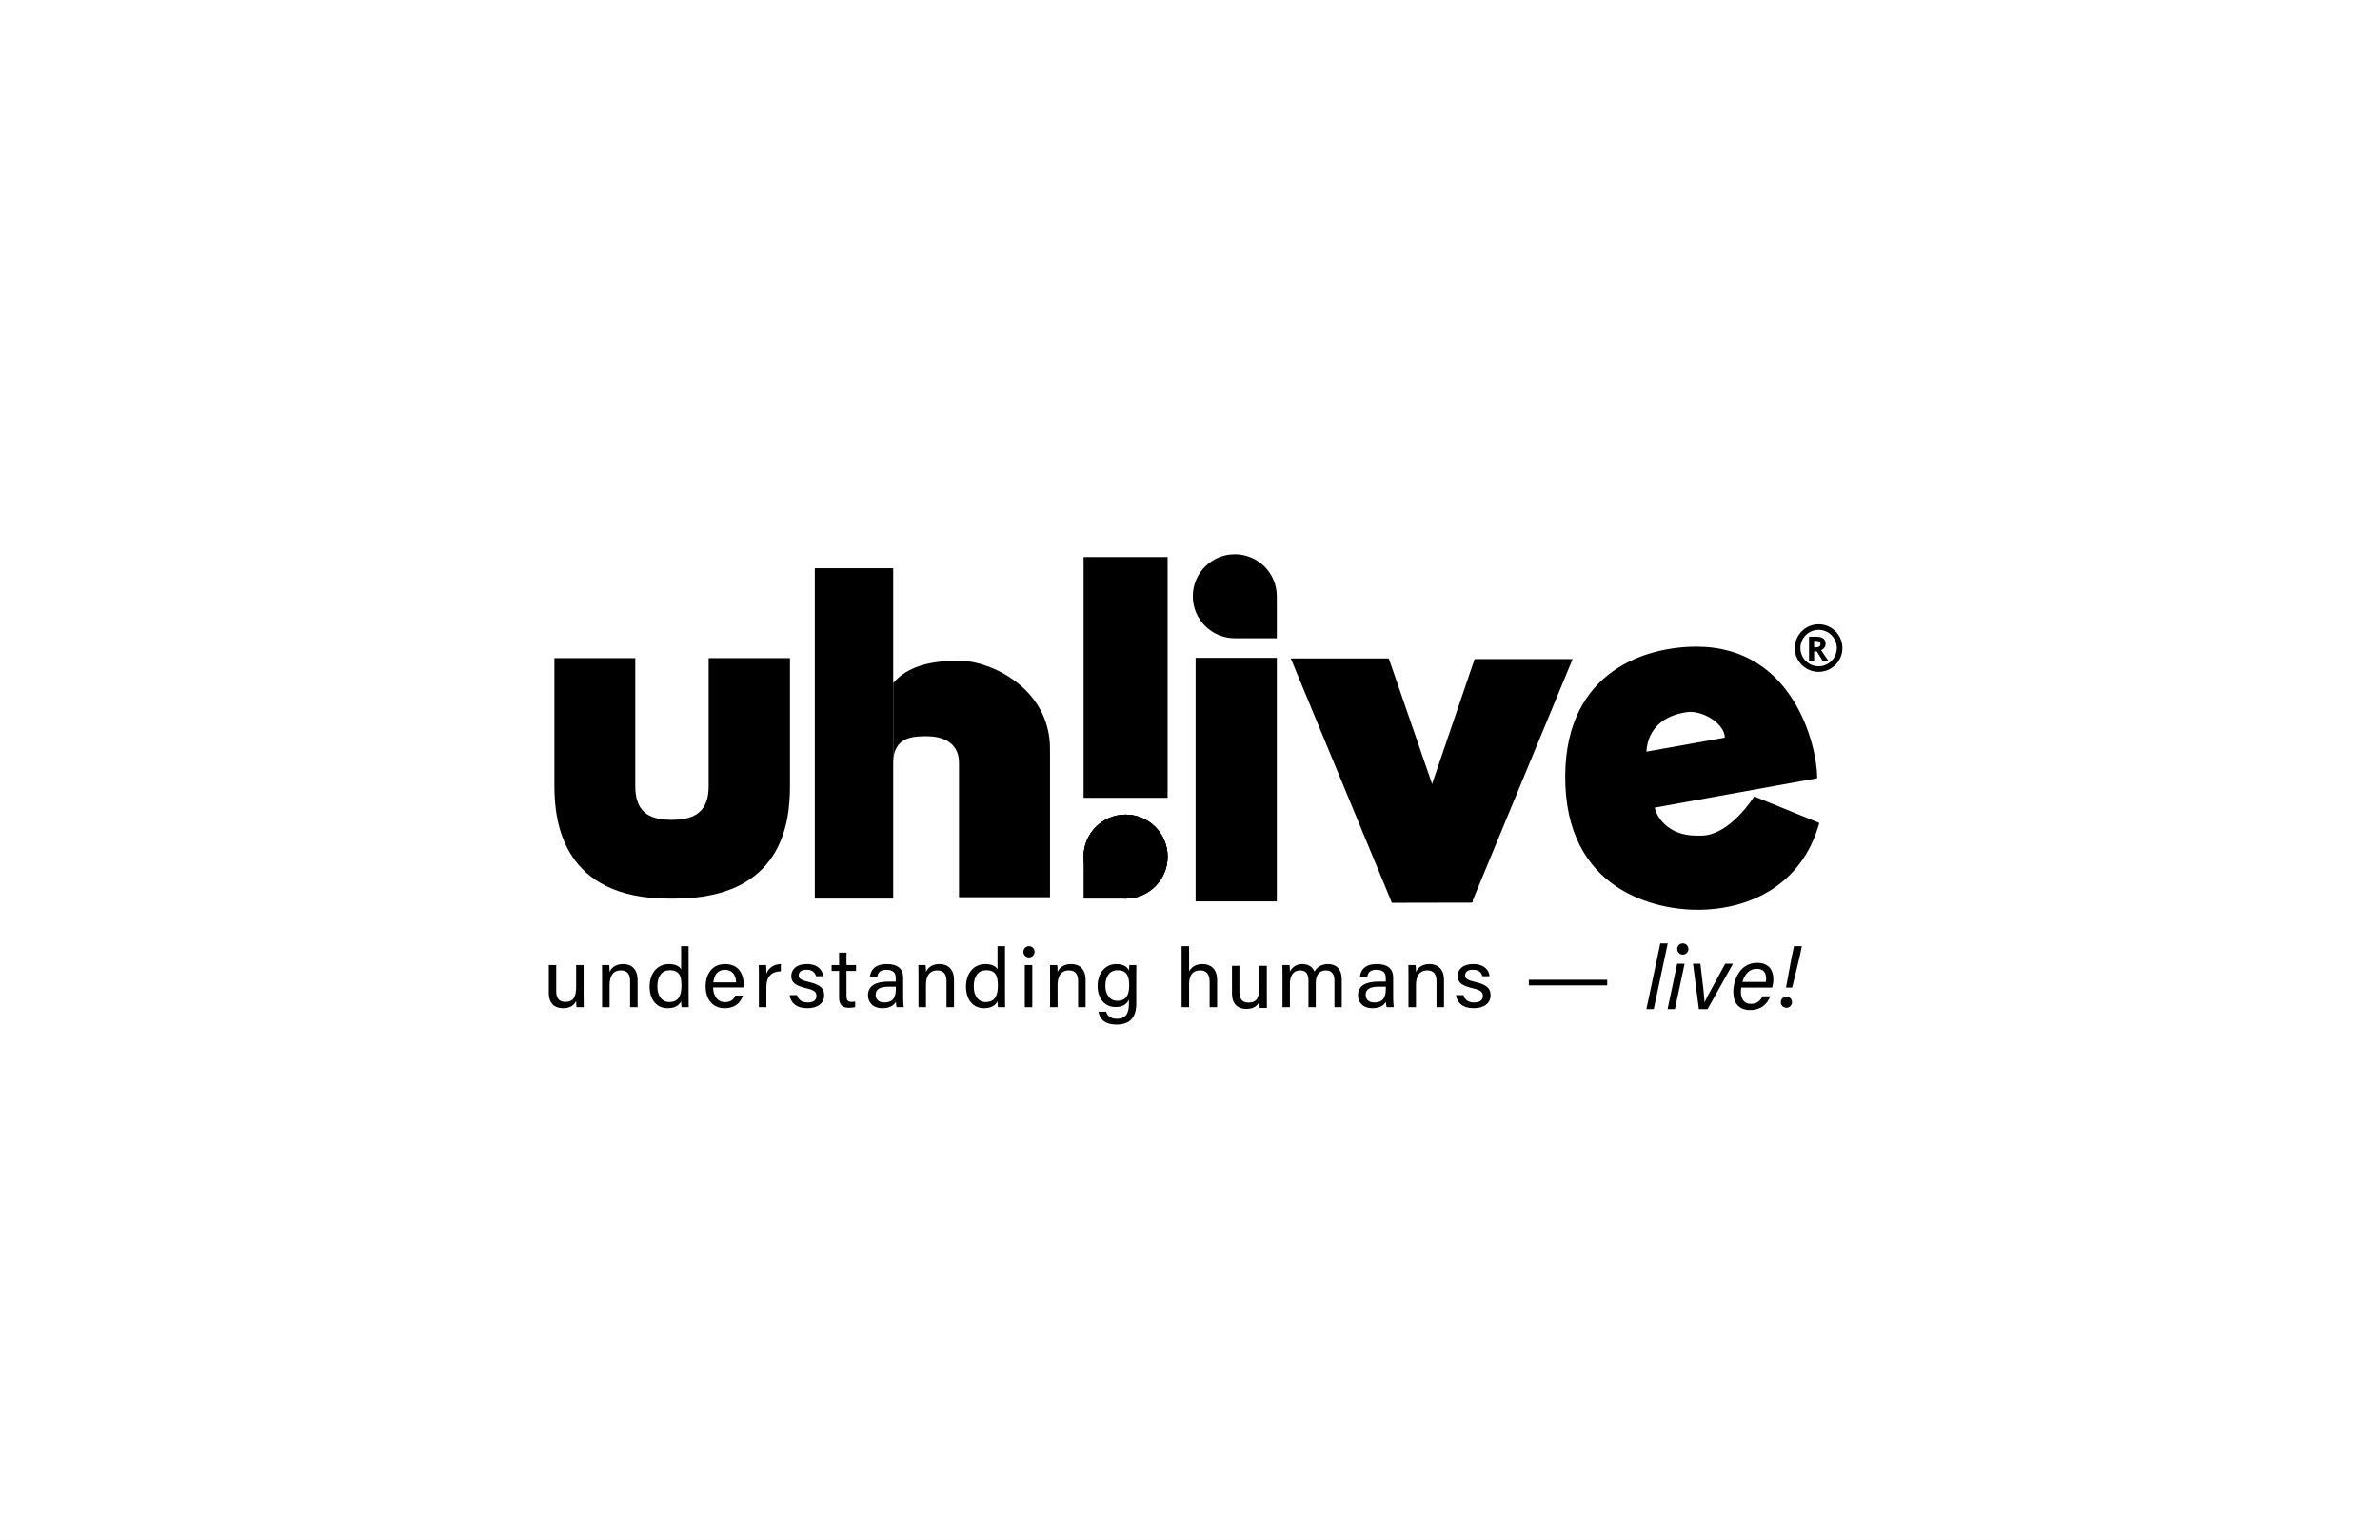
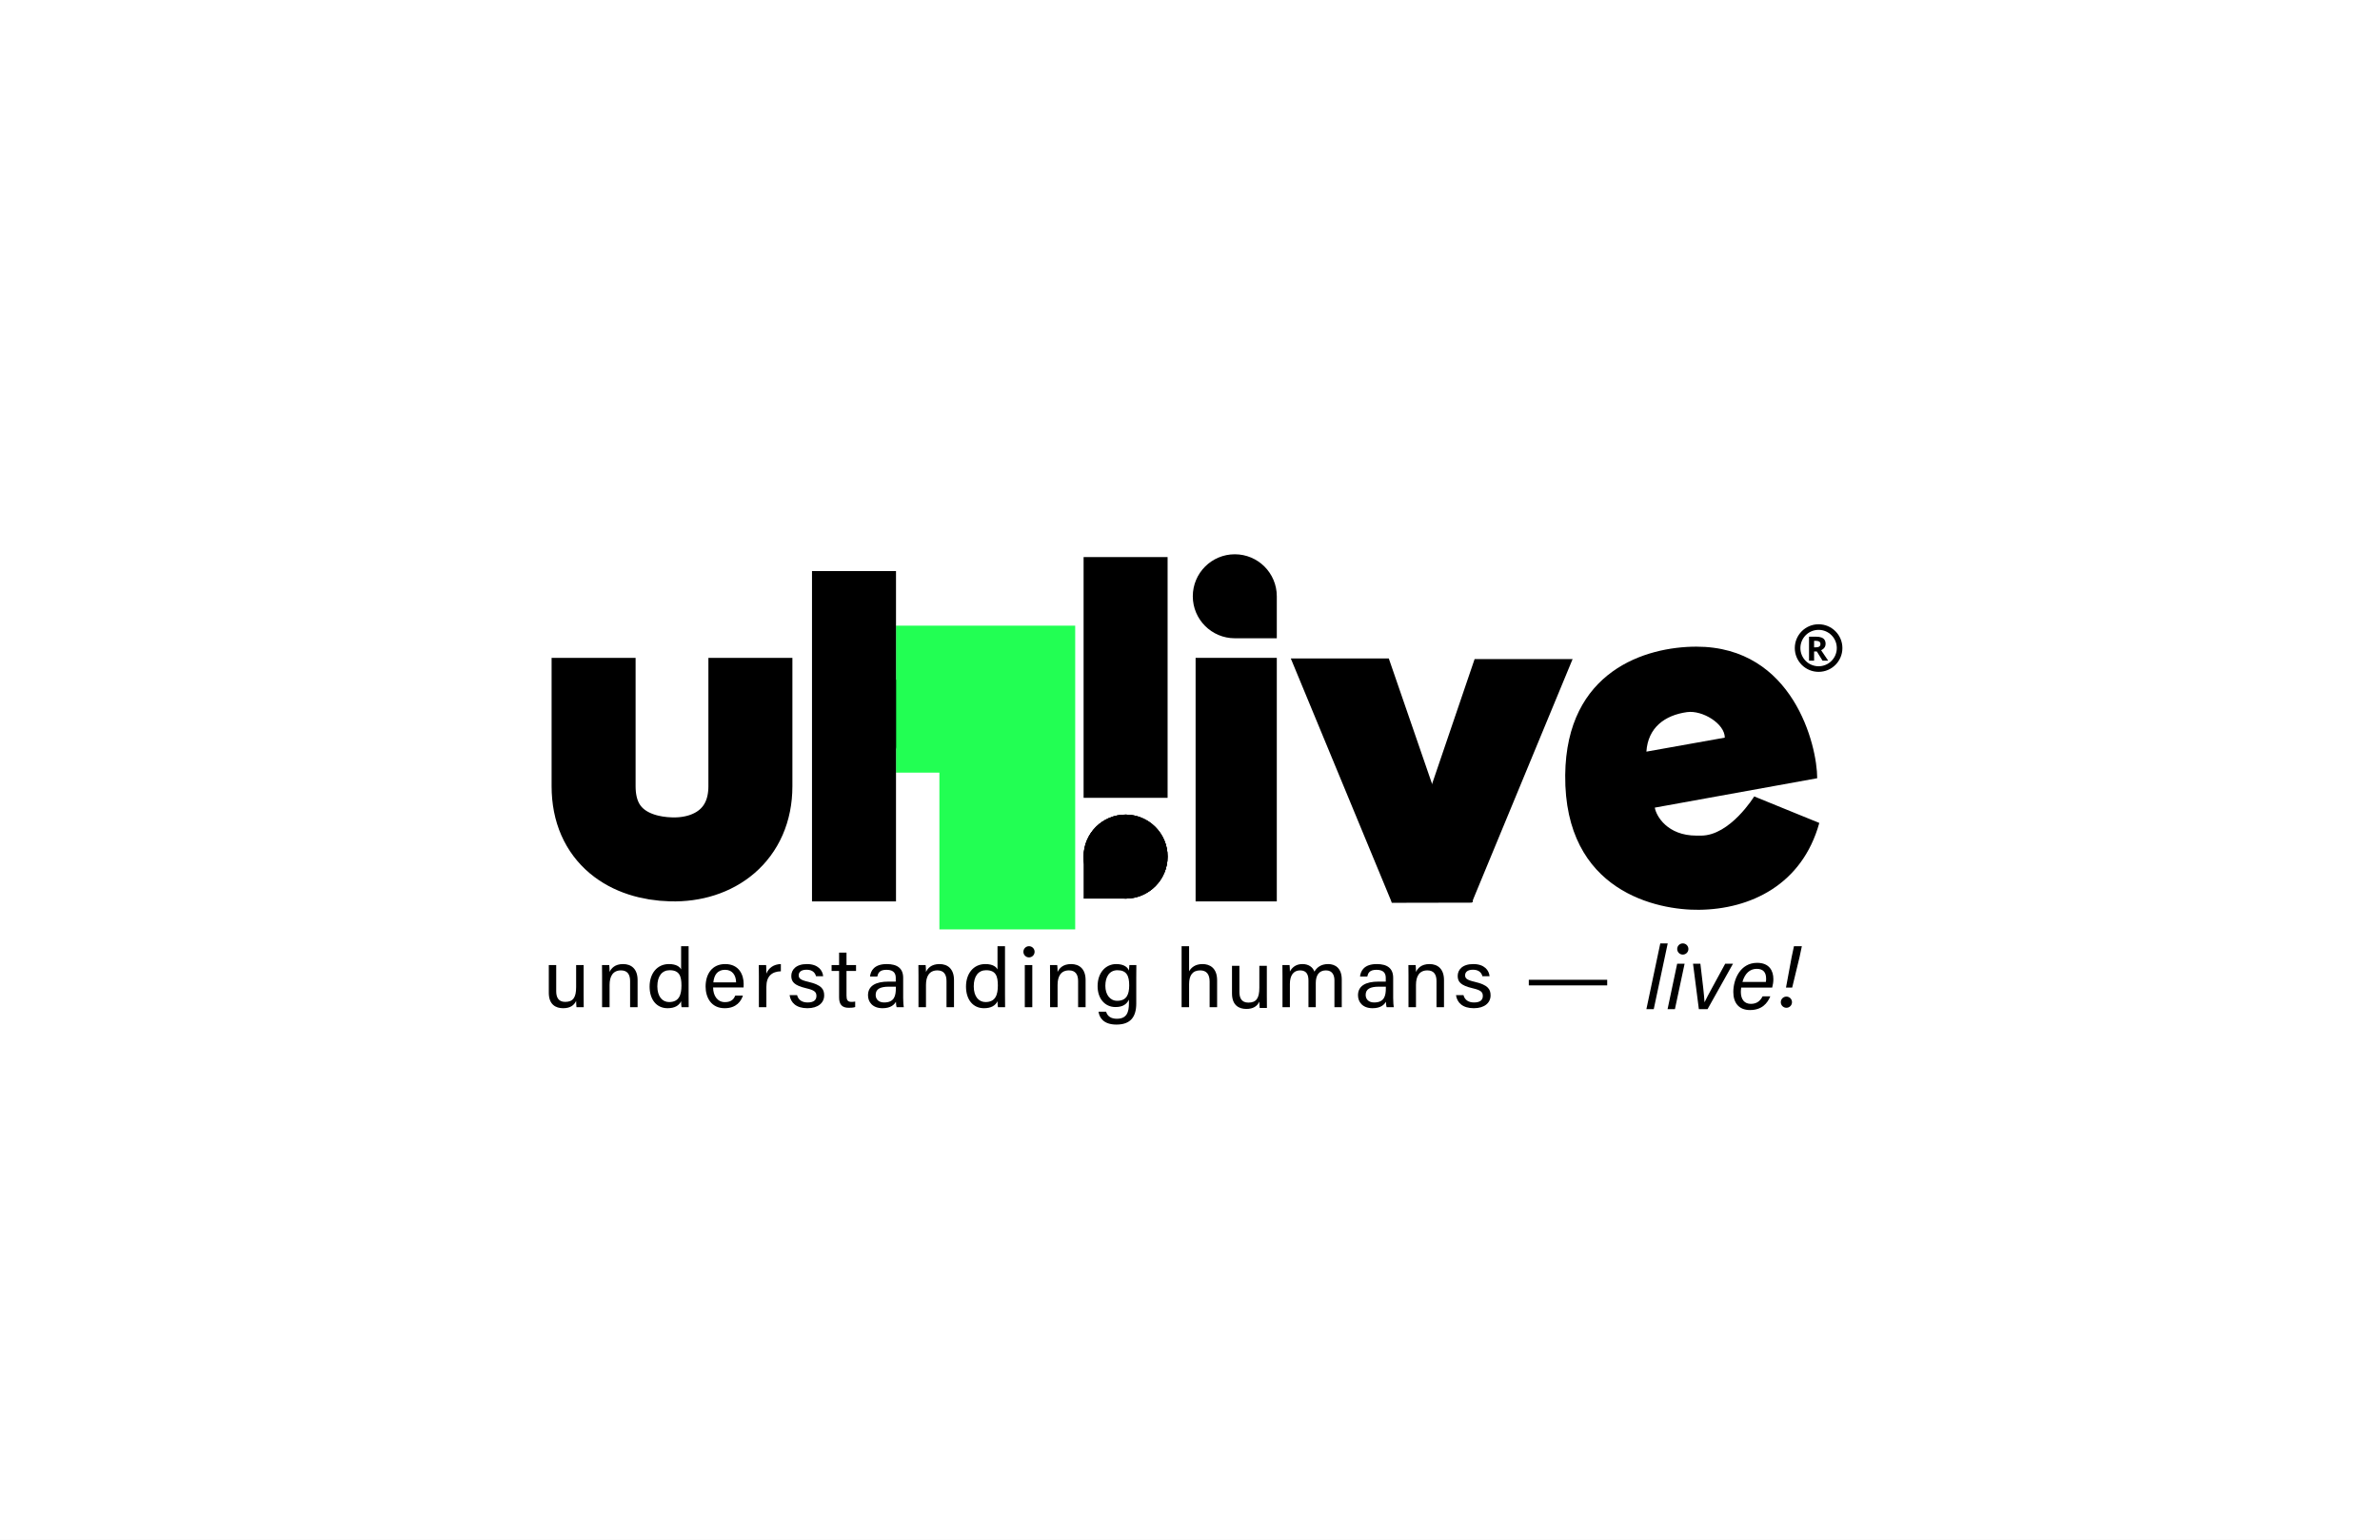
<svg xmlns="http://www.w3.org/2000/svg" width="850" height="550" viewBox="0 0 850 550" fill="none">
  <rect width="850" height="550" fill="#F5F5F5" />
  <g id="Found">
    <rect width="850" height="550" fill="white" />
    <path id="uhlive-e" d="M606.783 324.996C625.118 324.81 643.637 316.08 649.749 293.974L626.5 284.5C626.5 284.5 617.895 298.5 607.524 298.5H605.857C595.487 298.5 591.5 291.5 591 288.5L649 278C649 266.352 640.5 231 605.857 231C587.894 231 559.373 239.545 559.003 276.884C558.633 318.68 592.153 325.182 606.783 324.996ZM588 268.5C588.556 259.955 594.5 255.5 602.5 254.383C608 253.615 616 258.5 616 263.5L588 268.5Z" fill="black" />
    <rect id="uhlive-v-base" x="497" y="293.222" width="29" height="29" fill="black" />
    <path id="uhlive-v-left" d="M461 235.222L496 235.222L526 322.222L497 322.222L461 235.222Z" fill="black" />
    <path id="uhlive-v-right" d="M561.644 235.443L526.644 235.443L497 322.5L525.644 322.443L561.644 235.443Z" fill="black" />
    <path id="uhlive-i" d="M427 322H456V235H427V322Z" fill="black" />
    <path id="uhlive-l" d="M387 285H417V199H387V285Z" fill="black" />
    <path id="uhlive-h-shoulder" d="M342.5 236C332.488 236 324 238 319 244V272.5C319 263 326.5 263 331 263C335.5 263 342.5 264.5 342.5 272.5V320.5H375V267.5C375 246 354 236 342.5 236Z" fill="black" />
-     <rect id="uhlive-h-stem" x="291" y="203" width="28" height="118" fill="black" />
-     <path id="uhlive-u" d="M238.881 321H240.776C279.289 321 282.131 294.109 282.131 280.899V235.089H253.087V280.899C253.087 289.077 248.983 292.851 240.302 292.851H239.513C230.989 292.851 226.885 289.234 226.885 280.899V235.089H198V280.899C198 294.109 201.315 321 238.881 321Z" fill="black" />
+     <path id="h-mask" d="M320 223.5V276H335.5V332H384V223.5H320Z" fill="#22FF53" />
+     <path id="uhlive-h-stem" d="M305 204L305 322" stroke="black" stroke-width="30" stroke-miterlimit="1" />
+     <path id="uhlive-u" d="M212 235C212 250.121 212 271.783 212 280.855C212 298.605 224.702 306.598 239.743 306.988C255.215 307.388 268 298.112 268 280.855C268 271.487 268 251.6 268 235" stroke="black" stroke-width="30" stroke-miterlimit="1" />
    <path id="bubble-I" d="M456 213C456 217.088 456 228 456 228C456 228 445.196 228 441 228C432.716 228 426 221.284 426 213C426 204.716 432.716 198 441 198C449.284 198 456 204.716 456 213Z" fill="black" />
    <path id="bubble-L" d="M387 306C387 310.088 387 321 387 321C387 321 397.804 321 402 321C410.284 321 417 314.284 417 306C417 297.716 410.284 291 402 291C393.716 291 387 297.716 387 306Z" fill="black" />
    <path id="humans-s" d="M520 355.489C520.395 358.191 522.373 360.151 526.357 360.151C530.19 360.151 532.349 358.221 532.349 355.578C532.349 353.351 531.406 351.837 526.722 350.738C523.893 350.085 523.255 349.521 523.255 348.392C523.255 347.413 523.924 346.403 526.083 346.403C528.425 346.403 529.186 347.769 529.429 348.719H531.984C531.802 346.641 530.159 344.384 526.175 344.384C522.22 344.384 520.608 346.492 520.608 348.6C520.608 350.649 521.521 351.985 525.931 353.024C528.882 353.707 529.581 354.361 529.581 355.786C529.581 357.152 528.699 358.102 526.448 358.102C524.35 358.102 523.103 357.122 522.677 355.489H520Z" fill="black" />
    <path id="humans-n" d="M503.03 359.794H505.707V351.837C505.707 348.808 506.863 346.641 509.783 346.641C512.125 346.641 513.038 348.155 513.038 350.441V359.794H515.714V350.115C515.714 346.106 513.463 344.384 510.543 344.384C507.563 344.384 506.315 345.928 505.707 347.205C505.707 346.759 505.677 345.186 505.585 344.74H503C503.03 345.898 503.03 347.234 503.03 348.541V359.794Z" fill="black" />
    <path id="humans-a" d="M497.562 349.313C497.562 345.898 495.463 344.384 491.692 344.384C487.251 344.384 485.943 346.759 485.73 348.838H488.315C488.589 347.68 489.045 346.433 491.6 346.433C494.49 346.433 494.916 348.036 494.916 349.372V350.649H492.3C487.707 350.649 485 352.193 485 355.548C485 357.835 486.551 360.151 490.201 360.151C493.182 360.151 494.429 358.814 494.977 357.835C495.007 358.755 495.098 359.468 495.22 359.794H497.775C497.684 359.349 497.562 357.894 497.562 356.498V349.313ZM494.946 352.935C494.946 355.667 494.46 358.102 490.749 358.102C488.832 358.102 487.738 356.973 487.738 355.4C487.738 353.292 489.38 352.46 492.452 352.46H494.946V352.935Z" fill="black" />
    <path id="humans-m" d="M458.03 359.794H460.677V351.451C460.677 348.6 461.863 346.641 464.327 346.641C466.76 346.641 467.308 348.363 467.308 350.293V359.794H469.923V351.154C469.923 348.481 471.018 346.641 473.543 346.641C475.946 346.641 476.585 348.481 476.585 350.204V359.794H479.2V349.907C479.2 345.839 476.858 344.384 474.334 344.384C471.718 344.384 470.258 345.661 469.437 347.086C468.828 345.453 467.338 344.384 465.148 344.384C462.715 344.384 461.376 345.72 460.677 347.056C460.677 346.284 460.616 345.186 460.555 344.74H458C458.03 345.958 458.03 347.323 458.03 348.63V359.794Z" fill="black" />
    <path id="humans-u" d="M452.44 345H449.764V352.839C449.764 356.61 448.669 358.154 445.84 358.154C443.285 358.154 442.646 356.313 442.646 354.353V345H440V354.888C440 359.134 442.494 360.41 445.11 360.41C447.543 360.41 449.003 359.46 449.764 357.797C449.794 358.748 449.825 359.668 449.885 360.054H452.471C452.471 359.163 452.44 357.144 452.44 355.66V345Z" fill="black" />
    <path id="humans-h" d="M422 338V359.794H424.677V351.569C424.677 348.422 425.893 346.641 428.661 346.641C430.912 346.641 432.007 348.066 432.007 350.619V359.794H434.684V350.174C434.684 345.69 431.946 344.384 429.483 344.384C426.867 344.384 425.437 345.631 424.677 346.967V338H422Z" fill="black" />
    <path id="understanding-g" d="M405.809 349.075C405.809 347.65 405.84 345.601 405.84 344.74H403.345C403.315 345.037 403.224 346.047 403.193 346.73C402.859 345.72 401.612 344.384 398.661 344.384C394.95 344.384 392 347.383 392 352.282C392 356.706 394.585 359.735 398.387 359.735C400.973 359.735 402.372 358.755 403.193 357.092V358.31C403.193 361.754 402.342 363.922 398.844 363.922C396.867 363.922 395.498 363.06 395.042 361.398H392.335C392.608 363.446 394.038 366 398.722 366C403.771 366 405.809 363.268 405.809 358.428V349.075ZM394.768 352.163C394.768 348.927 396.228 346.581 399.087 346.581C402.372 346.581 403.285 348.6 403.285 351.985C403.285 355.311 402.311 357.508 398.996 357.508C396.471 357.508 394.768 355.34 394.768 352.163Z" fill="black" />
    <path id="understanding-n3" d="M375.03 359.794H377.707V351.837C377.707 348.808 378.863 346.641 381.783 346.641C384.125 346.641 385.038 348.155 385.038 350.441V359.794H387.714V350.115C387.714 346.106 385.463 344.384 382.543 344.384C379.563 344.384 378.315 345.928 377.707 347.205C377.707 346.759 377.677 345.186 377.585 344.74H375C375.03 345.898 375.03 347.234 375.03 348.541V359.794Z" fill="black" />
    <g id="understanding-i">
      <path d="M366 359.794H368.677V344.74H366V359.794Z" fill="black" />
      <path d="M369.5 340C369.5 341.105 368.605 342 367.5 342C366.395 342 365.5 341.105 365.5 340C365.5 338.895 366.395 338 367.5 338C368.605 338 369.5 338.895 369.5 340Z" fill="black" />
    </g>
    <path id="understanding-d2" d="M356.254 338V346.314C355.859 345.453 354.642 344.384 351.905 344.384C347.646 344.384 345 347.799 345 352.431C345 357.003 347.433 360.151 351.418 360.151C353.942 360.151 355.494 359.23 356.254 357.656C356.254 358.25 356.315 359.408 356.406 359.794H358.961C358.931 358.339 358.931 356.944 358.931 355.548V338H356.254ZM347.768 352.341C347.768 348.689 349.441 346.581 352.178 346.581C355.646 346.581 356.376 348.689 356.376 352.045C356.376 355.34 355.555 357.953 351.965 357.953C349.532 357.953 347.768 355.964 347.768 352.341Z" fill="black" />
    <path id="understanding-n2" d="M328.03 359.794H330.707V351.837C330.707 348.808 331.863 346.641 334.783 346.641C337.125 346.641 338.038 348.155 338.038 350.441V359.794H340.714V350.115C340.714 346.106 338.463 344.384 335.543 344.384C332.563 344.384 331.315 345.928 330.707 347.205C330.707 346.759 330.677 345.186 330.585 344.74H328C328.03 345.898 328.03 347.234 328.03 348.541V359.794Z" fill="black" />
    <path id="understanding-a" d="M322.562 349.313C322.562 345.898 320.463 344.384 316.692 344.384C312.251 344.384 310.943 346.759 310.73 348.838H313.315C313.589 347.68 314.045 346.433 316.6 346.433C319.49 346.433 319.916 348.036 319.916 349.372V350.649H317.3C312.707 350.649 310 352.193 310 355.548C310 357.835 311.551 360.151 315.201 360.151C318.182 360.151 319.429 358.814 319.977 357.835C320.007 358.755 320.098 359.468 320.22 359.794H322.775C322.684 359.349 322.562 357.894 322.562 356.498V349.313ZM319.946 352.935C319.946 355.667 319.46 358.102 315.749 358.102C313.833 358.102 312.738 356.973 312.738 355.4C312.738 353.292 314.38 352.46 317.452 352.46H319.946V352.935Z" fill="black" />
    <path id="understanding-t" d="M297 346.848H299.677V356.291C299.677 358.785 300.711 360.002 303.114 360.002C303.874 360.002 304.787 359.972 305.425 359.735V357.775C305 357.864 304.452 357.894 304.087 357.894C302.688 357.894 302.323 357.152 302.323 355.667V346.848H305.73V344.74H302.323V340.286H299.677V344.74H297V346.848Z" fill="black" />
    <path id="understanding-s" d="M282 355.489C282.395 358.191 284.373 360.151 288.357 360.151C292.19 360.151 294.349 358.221 294.349 355.578C294.349 353.351 293.406 351.837 288.722 350.738C285.893 350.085 285.255 349.521 285.255 348.392C285.255 347.413 285.924 346.403 288.083 346.403C290.425 346.403 291.186 347.769 291.429 348.719H293.984C293.802 346.641 292.159 344.384 288.175 344.384C284.22 344.384 282.608 346.492 282.608 348.6C282.608 350.649 283.521 351.985 287.931 353.024C290.882 353.707 291.581 354.361 291.581 355.786C291.581 357.152 290.699 358.102 288.448 358.102C286.35 358.102 285.103 357.122 284.677 355.489H282Z" fill="black" />
    <path id="understanding-r" d="M271.03 359.794H273.707V352.49C273.707 348.689 275.715 347.056 278.878 346.967V344.384C276.323 344.443 274.498 345.779 273.707 347.799C273.707 346.344 273.646 345.156 273.616 344.74H271C271 345.542 271.03 346.73 271.03 348.838V359.794Z" fill="black" />
    <path id="understanding-e" d="M265.566 352.727C265.596 352.341 265.596 351.955 265.596 351.48C265.596 348.274 263.984 344.384 258.996 344.384C254.312 344.384 252 347.947 252 352.431C252 356.291 253.977 360.151 258.813 360.151C263.041 360.151 264.714 357.567 265.323 355.637H262.615C262.129 356.736 261.338 357.983 258.905 357.983C256.289 357.983 254.707 355.786 254.677 352.727H265.566ZM254.768 350.916C255.042 348.274 256.228 346.433 258.965 346.433C261.581 346.433 262.859 348.422 262.889 350.916H254.768Z" fill="black" />
    <path id="understanding-d1" d="M243.254 338V346.314C242.859 345.453 241.642 344.384 238.905 344.384C234.646 344.384 232 347.799 232 352.431C232 357.003 234.433 360.151 238.418 360.151C240.943 360.151 242.494 359.23 243.254 357.656C243.254 358.25 243.315 359.408 243.406 359.794H245.961C245.931 358.339 245.931 356.944 245.931 355.548V338H243.254ZM234.768 352.341C234.768 348.689 236.441 346.581 239.178 346.581C242.646 346.581 243.376 348.689 243.376 352.045C243.376 355.34 242.555 357.953 238.965 357.953C236.532 357.953 234.768 355.964 234.768 352.341Z" fill="black" />
    <path id="understanding-n1" d="M215.03 359.794H217.707V351.837C217.707 348.808 218.863 346.641 221.783 346.641C224.125 346.641 225.038 348.155 225.038 350.441V359.794H227.714V350.115C227.714 346.106 225.463 344.384 222.543 344.384C219.563 344.384 218.315 345.928 217.707 347.205C217.707 346.759 217.677 345.186 217.585 344.74H215C215.03 345.898 215.03 347.234 215.03 348.541V359.794Z" fill="black" />
    <path id="understanding-u" d="M208.44 344.74H205.764V352.579C205.764 356.35 204.669 357.894 201.84 357.894C199.285 357.894 198.646 356.053 198.646 354.093V344.74H196V354.628C196 358.874 198.494 360.151 201.11 360.151C203.543 360.151 205.003 359.2 205.764 357.538C205.794 358.488 205.825 359.408 205.885 359.794H208.471C208.471 358.903 208.44 356.884 208.44 355.4V344.74Z" fill="black" />
    <rect id="dash" x="546" y="350" width="28" height="2" fill="black" />
    <g id="live!-!">
      <path d="M640.064 352.784L642.688 341.936L643.52 338H640.704L639.872 341.904L637.856 352.784H640.064Z" fill="black" />
      <path d="M640 358C640 359.105 639.105 360 638 360C636.895 360 636 359.105 636 358C636 356.895 636.895 356 638 356C639.105 356 640 356.895 640 358Z" fill="black" />
    </g>
    <path id="live!-e" d="M632.93 352.776C633.218 351.688 633.346 350.76 633.346 349.736C633.346 346.792 631.906 343.944 627.554 343.944C621.538 343.944 619.042 349.8 619.042 354.376C619.042 358.12 620.93 360.808 624.994 360.808C629.218 360.808 631.202 358.44 632.258 355.912H629.506C628.77 357.288 627.682 358.6 625.314 358.6C623.042 358.6 621.73 357.064 621.73 354.312C621.73 353.768 621.794 353.416 621.858 352.776H632.93ZM622.306 350.76C623.138 347.784 624.93 346.088 627.394 346.088C629.73 346.088 630.754 347.368 630.754 349.576C630.754 349.96 630.754 350.344 630.658 350.76H622.306Z" fill="black" />
    <path id="live!-v" d="M604.656 344.264L606.736 360.488H609.84L618.928 344.264H616.144C614.064 348.2 609.52 356.264 608.784 357.992H608.752C608.656 355.912 608.144 351.272 607.28 344.264H604.656Z" fill="black" />
    <g id="live!-i">
      <path d="M595.562 360.488H598.187L601.643 344.264H598.987L595.562 360.488Z" fill="black" />
      <path d="M603 339C603 340.105 602.105 341 601 341C599.895 341 599 340.105 599 339C599 337.895 599.895 337 601 337C602.105 337 603 337.895 603 339Z" fill="black" />
    </g>
    <path id="live!-l" d="M590.624 360.488L595.616 337H592.96L588 360.488H590.624Z" fill="black" />
    <path id="copyright-circle" fill-rule="evenodd" clip-rule="evenodd" d="M649.5 238C653.09 238 656 235.09 656 231.5C656 227.91 653.09 225 649.5 225C645.91 225 643 227.91 643 231.5C643 235.09 645.91 238 649.5 238ZM649.5 240C654.194 240 658 236.194 658 231.5C658 226.806 654.194 223 649.5 223C644.806 223 641 226.806 641 231.5C641 236.194 644.806 240 649.5 240Z" fill="black" />
    <path id="copyright-r" d="M648.576 227.432C649.352 227.432 649.992 227.528 650.496 227.72C651 227.904 651.376 228.188 651.624 228.572C651.872 228.948 651.996 229.424 651.996 230C651.996 230.392 651.92 230.736 651.768 231.032C651.624 231.32 651.428 231.568 651.18 231.776C650.94 231.976 650.68 232.14 650.4 232.268L652.92 236H650.904L648.864 232.712H647.892V236H646.08V227.432H648.576ZM648.444 228.92H647.892V231.236H648.48C648.88 231.236 649.204 231.192 649.452 231.104C649.7 231.016 649.88 230.884 649.992 230.708C650.104 230.524 650.16 230.304 650.16 230.048C650.16 229.776 650.096 229.56 649.968 229.4C649.848 229.232 649.66 229.112 649.404 229.04C649.156 228.96 648.836 228.92 648.444 228.92Z" fill="black" />
    <circle id="dot1" cx="402" cy="306" r="15" fill="black" />
    <circle id="dot2" cx="402" cy="306" r="15" fill="black" />
  </g>
</svg>
